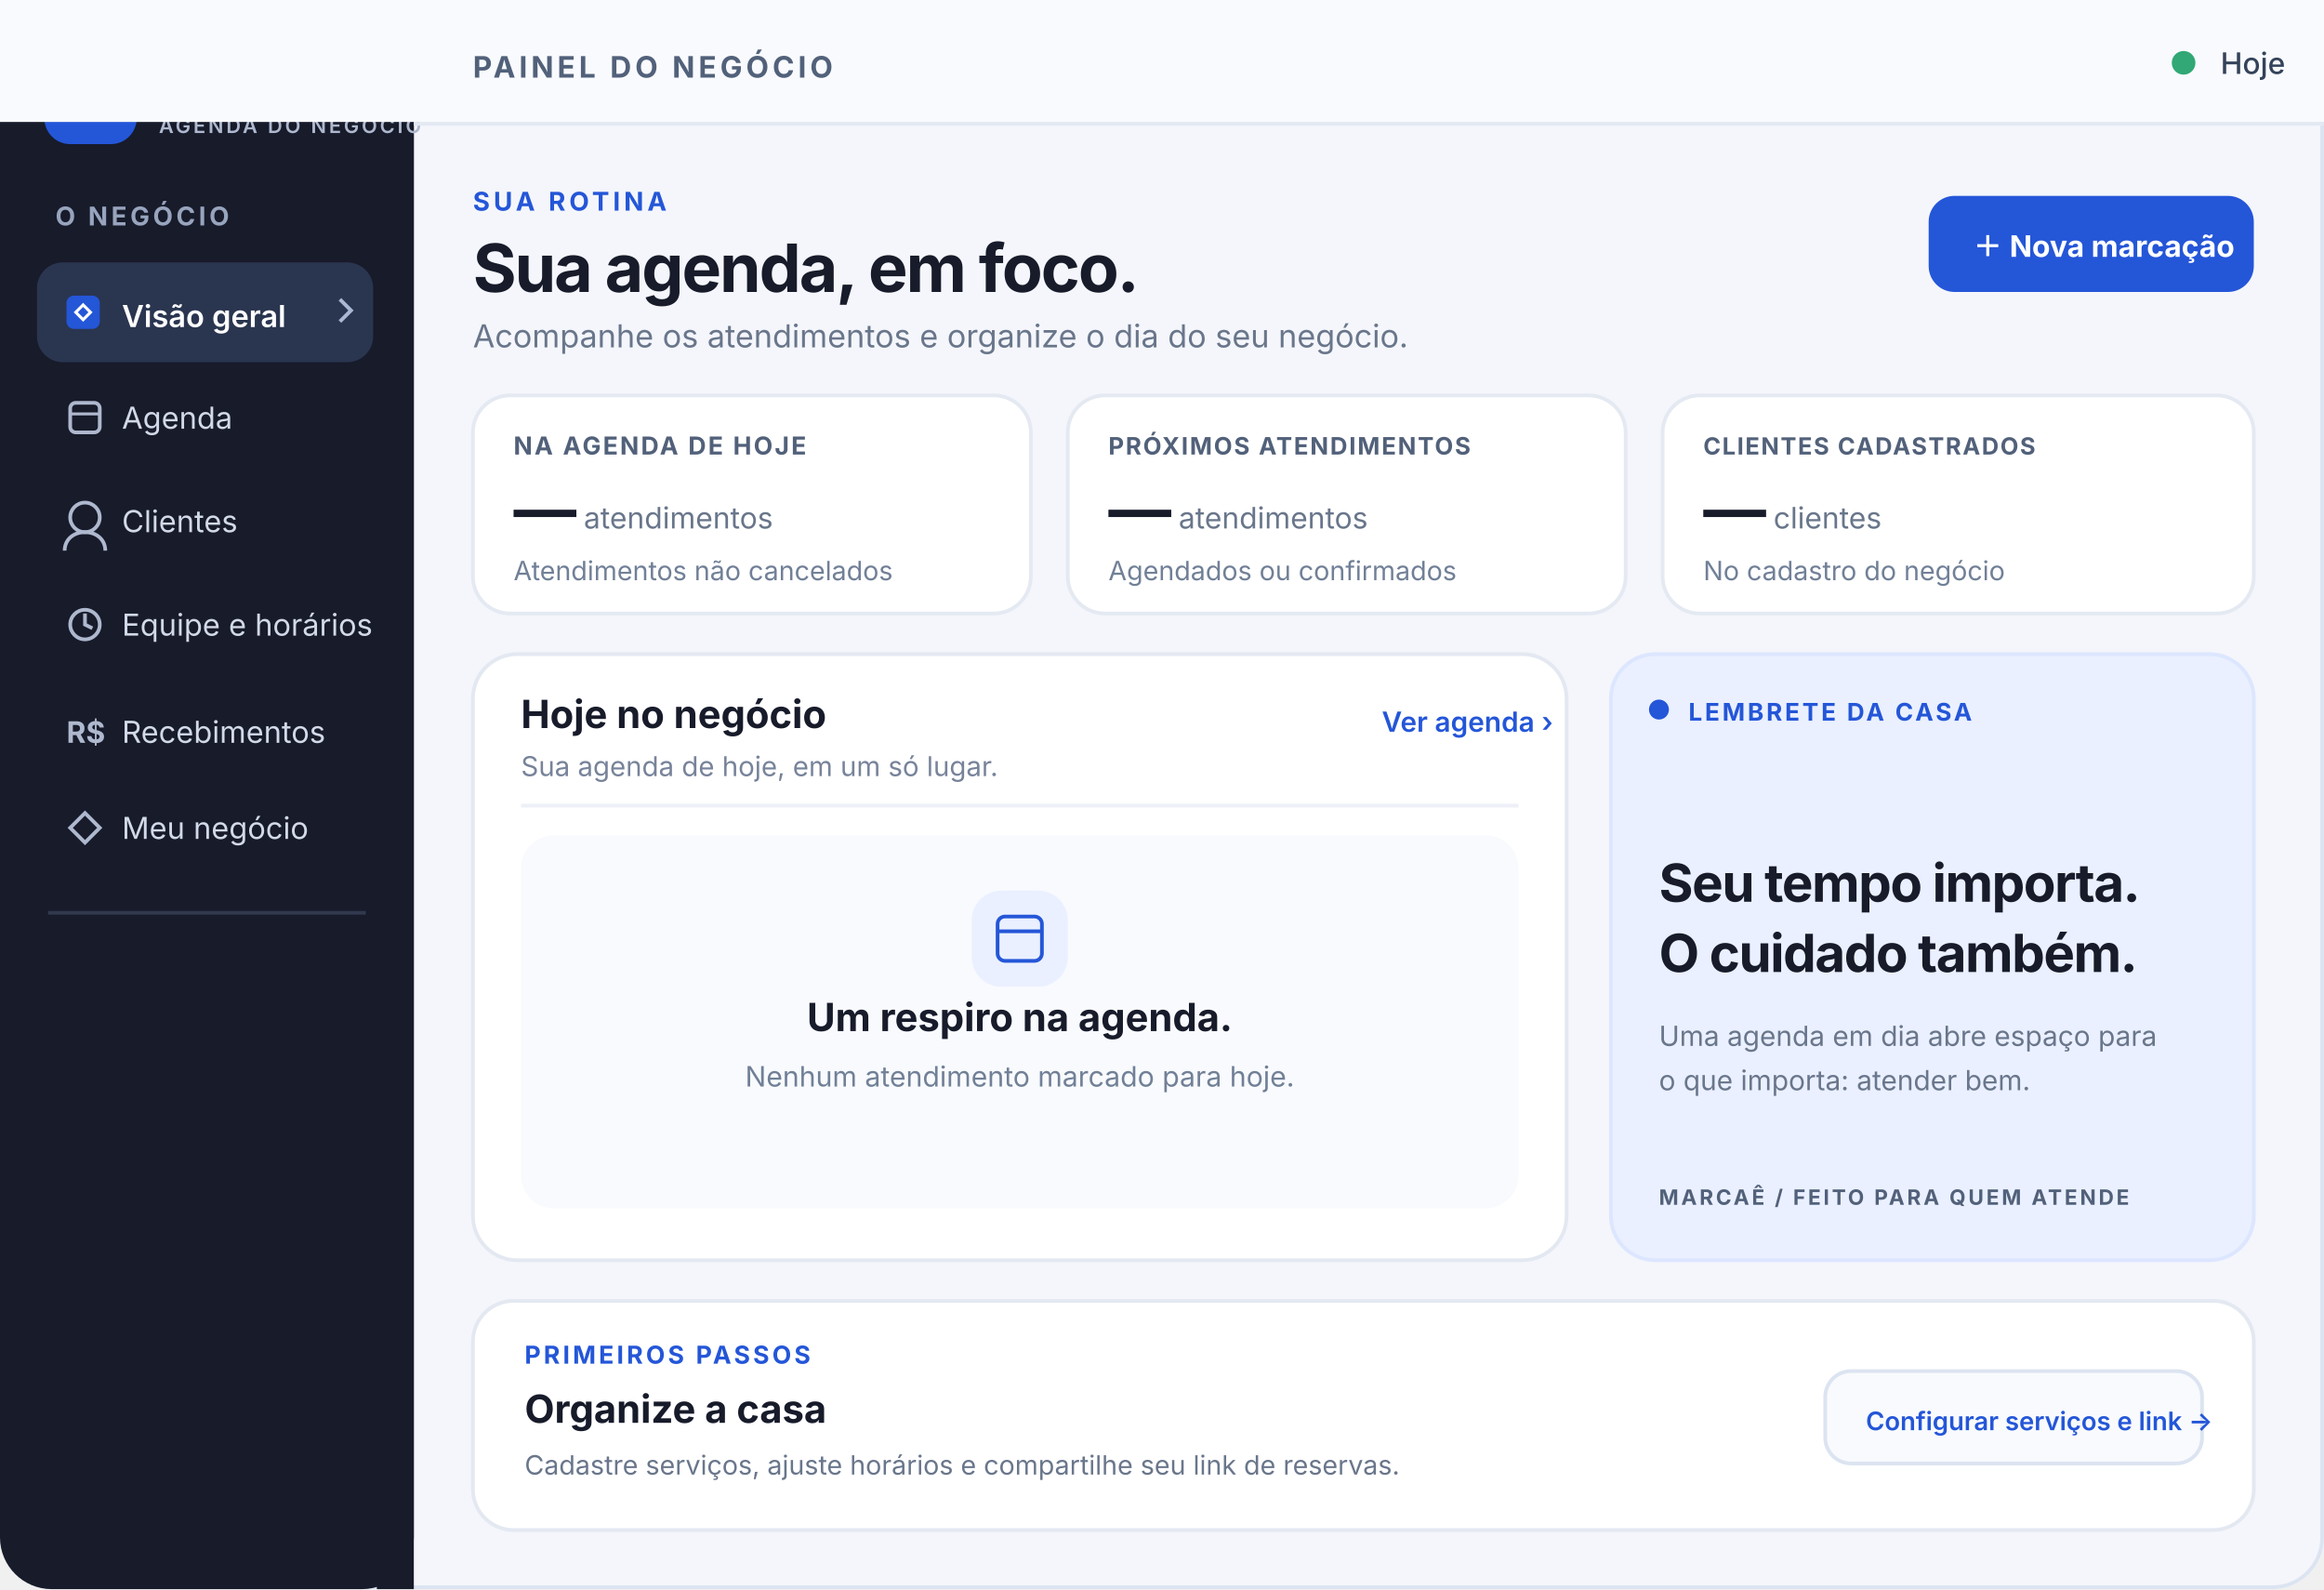
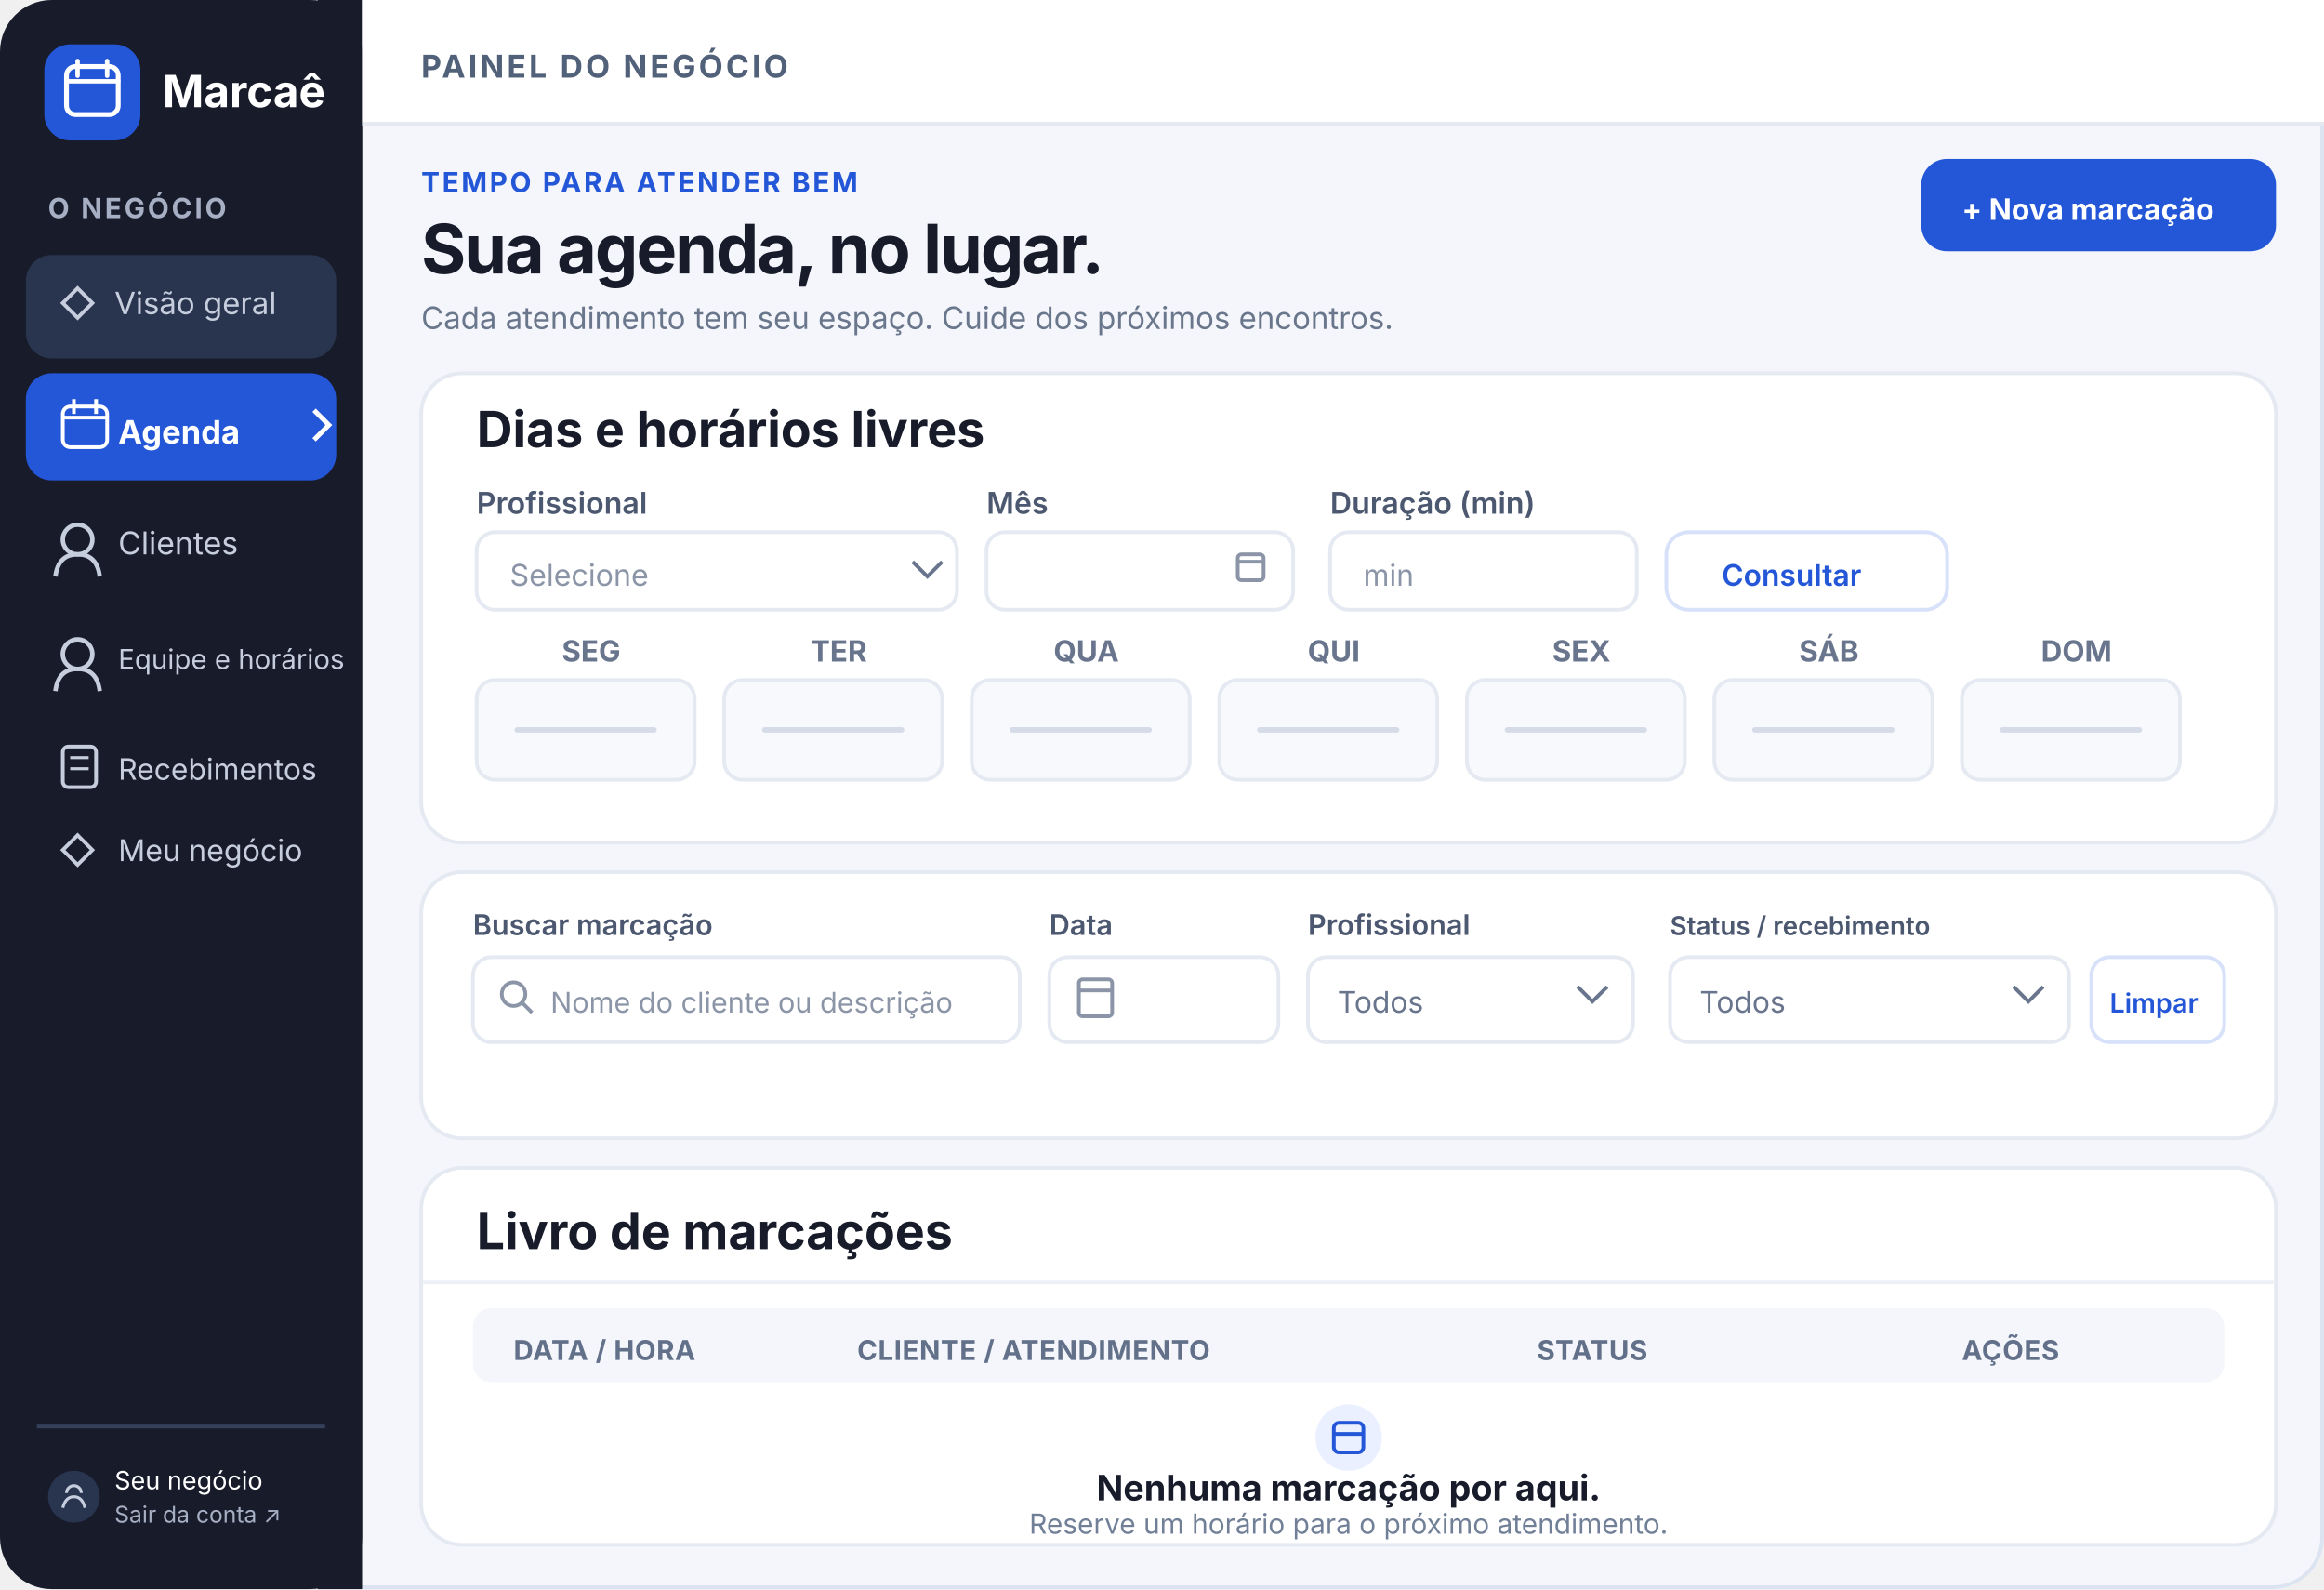
- <svg xmlns="http://www.w3.org/2000/svg" width="629" height="430" viewBox="0 0 629 430" style="width: 100%; height: 430px; flex-shrink: 0">
+ <svg xmlns="http://www.w3.org/2000/svg" width="629" height="430" viewBox="0 0 629 430" preserveAspectRatio="xMidYMid meet">
  <rect width="629" height="430" rx="14" fill="#F4F6FB" />
-   <rect x="0.5" y="0.5" width="628" height="429" rx="13.5" fill="none" stroke="#DCE4F1" />
-   <rect x="0" y="0" width="112" height="430" rx="14" fill="#171B2A" />
-   <rect x="102" y="0" width="10" height="430" fill="#171B2A" />
-   <rect x="12" y="14" width="25" height="25" rx="7" fill="#2456D8" />
-   <rect x="18" y="20" width="13" height="12" rx="2.2" fill="none" stroke="#FFFFFF" stroke-width="1.2" />
-   <line x1="18" y1="23.5" x2="31" y2="23.5" stroke="#FFFFFF" />
-   <line x1="21" y1="18.5" x2="21" y2="22" stroke="#FFFFFF" stroke-width="1.2" stroke-linecap="round" />
-   <line x1="28" y1="18.5" x2="28" y2="22" stroke="#FFFFFF" stroke-width="1.2" stroke-linecap="round" />
-   <text x="43" y="27" font-family="Inter,Arial,sans-serif" font-size="12" font-weight="700" fill="#FFFFFF">
-     Marcaê
-   </text>
-   <text x="43" y="36" font-family="Inter,Arial,sans-serif" font-size="5.5" font-weight="600" letter-spacing=".7" fill="#AEB8CE">
-     AGENDA DO NEGÓCIO
-   </text>
-   <text x="15" y="61" font-family="Inter,Arial,sans-serif" font-size="7" font-weight="700" letter-spacing=".9" fill="#98A4BD">
-     O NEGÓCIO
-   </text>
-   <rect x="10" y="71" width="91" height="27" rx="7" fill="#2A3550" />
-   <rect x="18" y="80" width="9" height="9" rx="2" fill="#2456D8" />
-   <path d="M20.5 84.5l2-2 2 2-2 2z" fill="none" stroke="#FFFFFF" stroke-width="0.8" />
-   <text x="33" y="88.5" font-family="Inter,Arial,sans-serif" font-size="8.2" font-weight="600" fill="#FFFFFF">
-     Visão geral
-   </text>
-   <path d="M92 81l3 3-3 3" fill="none" stroke="#AAB8D4" />
-   <g font-family="Inter,Arial,sans-serif" font-size="8.2">
-     <rect x="19" y="109" width="8" height="8" rx="1.5" fill="none" stroke="#AEB8CE" />
-     <line x1="19" y1="112" x2="27" y2="112" stroke="#AEB8CE" stroke-width="0.8" />
-     <text x="33" y="116" fill="#D2D9E8">
-       Agenda
-     </text>
-     <circle cx="23" cy="140" r="4" fill="none" stroke="#AEB8CE" />
-     <path d="M17.5 149c0-3 2.4-5 5.5-5s5.5 2 5.5 5" fill="none" stroke="#AEB8CE" />
-     <text x="33" y="144" fill="#D2D9E8">
-       Clientes
-     </text>
-     <circle cx="23" cy="169" r="4" fill="none" stroke="#AEB8CE" />
-     <path d="M23 166v3l2 1" fill="none" stroke="#AEB8CE" />
-     <text x="33" y="172" fill="#D2D9E8">
-       Equipe e horários
-     </text>
-     <text x="18" y="201" font-size="8" font-weight="700" fill="#AEB8CE">
-       R$
-     </text>
-     <text x="33" y="201" fill="#D2D9E8">
-       Recebimentos
-     </text>
-     <path d="M23 220l4 4-4 4-4-4z" fill="none" stroke="#AEB8CE" />
-     <text x="33" y="227" fill="#D2D9E8">
-       Meu negócio
-     </text>
+   <rect x=".5" y=".5" width="628" height="429" rx="13.5" fill="none" stroke="#DCE4F1" />
+   <rect width="98" height="430" rx="14" fill="#171B2A" />
+   <rect x="86" width="12" height="430" fill="#171B2A" />
+   <rect x="12" y="12" width="26" height="26" rx="7" fill="#2456D8" />
+   <rect x="18" y="18" width="14" height="13" rx="2.4" fill="none" stroke="#fff" stroke-width="1.3" />
+   <path d="M18 22h14M21 16.5v4M29 16.5v4" fill="none" stroke="#fff" stroke-width="1.2" stroke-linecap="round" />
+   <text x="44" y="29" font-family="Inter,Arial,sans-serif" font-size="12" font-weight="700" fill="#fff">Marcaê</text>
+   <text x="13" y="59" font-family="Inter,Arial,sans-serif" font-size="7.5" font-weight="700" letter-spacing=".7" fill="#A6AFC3">O NEGÓCIO</text>
+   <rect x="7" y="69" width="84" height="28" rx="7" fill="#29344F" />
+   <path d="M17 82l4-4 4 4-4 4z" fill="none" stroke="#C6CDDD" />
+   <text x="31" y="85" font-family="Inter,Arial,sans-serif" font-size="8.3" fill="#C6CDDD">Visão geral</text>
+   <rect x="7" y="101" width="84" height="29" rx="7" fill="#2456D8" />
+   <rect x="17" y="110" width="12" height="11" rx="2" fill="none" stroke="#fff" />
+   <path d="M17 113h12M20 108v4M26 108v4" fill="none" stroke="#fff" />
+   <text x="32" y="120" font-family="Inter,Arial,sans-serif" font-size="8.7" font-weight="700" fill="#fff">Agenda</text>
+   <path d="M85 111l4 4-4 4" fill="none" stroke="#fff" stroke-width="1.3" />
+   <circle cx="21" cy="146" r="4" fill="none" stroke="#C6CDDD" stroke-width="1.2" />
+   <path d="M15 156c.5-4 2.5-6 6-6s5.5 2 6 6" fill="none" stroke="#C6CDDD" stroke-width="1.2" />
+   <text x="32" y="150" font-family="Inter,Arial,sans-serif" font-size="8.5" fill="#C6CDDD">Clientes</text>
+   <circle cx="21" cy="177" r="4" fill="none" stroke="#C6CDDD" stroke-width="1.2" />
+   <path d="M15 187c.5-4 2.5-6 6-6s5.5 2 6 6" fill="none" stroke="#C6CDDD" stroke-width="1.2" />
+   <text x="32" y="181" font-family="Inter,Arial,sans-serif" font-size="7.4" fill="#C6CDDD">Equipe e horários</text>
+   <rect x="17" y="202" width="9" height="11" rx="1.5" fill="none" stroke="#C6CDDD" />
+   <path d="M19 205h5M19 208h5" stroke="#C6CDDD" stroke-width=".8" />
+   <text x="32" y="211" font-family="Inter,Arial,sans-serif" font-size="8" fill="#C6CDDD">Recebimentos</text>
+   <path d="M21 226l4 4-4 4-4-4z" fill="none" stroke="#C6CDDD" />
+   <text x="32" y="233" font-family="Inter,Arial,sans-serif" font-size="8.1" fill="#C6CDDD">Meu negócio</text>
+   <line x1="10" y1="386" x2="88" y2="386" stroke="#35405B" />
+   <circle cx="20" cy="405" r="7" fill="#29344F" />
+   <path d="M18 404a2 2 0 1 1 4 0m-5 4c.5-2 1.5-3 3-3s2.5 1 3 3" fill="none" stroke="#C6CDDD" stroke-width=".8" />
+   <text x="31" y="403" font-family="Inter,Arial,sans-serif" font-size="6.8" fill="#fff">Seu negócio</text>
+   <text x="31" y="412" font-family="Inter,Arial,sans-serif" font-size="6.2" fill="#A6AFC3">Sair da conta ↗</text>
+   <rect x="98" width="531" height="33" fill="#fff" />
+   <line x1="98" y1="33.5" x2="629" y2="33.5" stroke="#E5E9F1" />
+   <text x="114" y="21" font-family="Inter,Arial,sans-serif" font-size="8.5" font-weight="700" letter-spacing=".8" fill="#52617A">PAINEL DO NEGÓCIO</text>
+   <text x="114" y="52" font-family="Inter,Arial,sans-serif" font-size="7.5" font-weight="700" letter-spacing=".65" fill="#2456D8">TEMPO PARA ATENDER BEM</text>
+   <text x="114" y="74" font-family="Inter,Arial,sans-serif" font-size="18.5" font-weight="700" letter-spacing="-.5" fill="#171B2A">Sua agenda, no lugar.</text>
+   <text x="114" y="89" font-family="Inter,Arial,sans-serif" font-size="8.3" fill="#69768B">Cada atendimento tem seu espaço. Cuide dos próximos encontros.</text>
+   <rect x="520" y="43" width="96" height="25" rx="7" fill="#2456D8" />
+   <text x="531" y="59.5" font-family="Inter,Arial,sans-serif" font-size="8" font-weight="700" fill="#fff">+ Nova marcação</text>
+   <rect x="114" y="101" width="502" height="127" rx="11" fill="#fff" stroke="#E5E9F1" />
+   <text x="129" y="121" font-family="Inter,Arial,sans-serif" font-size="13.5" font-weight="700" fill="#171B2A">Dias e horários livres</text>
+   <g font-family="Inter,Arial,sans-serif" font-size="8.1" font-weight="600" fill="#4C5870">
+     <text x="129" y="139">Profissional</text>
+     <text x="267" y="139">Mês</text>
+     <text x="360" y="139">Duração (min)</text>
  </g>
-   <line x1="13" y1="247" x2="99" y2="247" stroke="#30394E" />
-   <rect x="0" y="0" width="629" height="33" fill="#F8FAFD" style="translate: 112px 0px" />
-   <line x1="112" y1="33.5" x2="629" y2="33.5" stroke="#E3E9F2" />
-   <text x="128" y="21" font-family="Inter,Arial,sans-serif" font-size="8" font-weight="700" letter-spacing="1" fill="#52617A">
-     PAINEL DO NEGÓCIO
-   </text>
-   <circle cx="591" cy="17" r="3.2" fill="#31A875" />
-   <text x="601" y="20" font-family="Inter,Arial,sans-serif" font-size="8" font-weight="500" fill="#34425A">
-     Hoje
-   </text>
-   <text x="128" y="57" font-family="Inter,Arial,sans-serif" font-size="7" font-weight="700" letter-spacing="1" fill="#2456D8">
-     SUA ROTINA
-   </text>
-   <text x="128" y="79" font-family="Inter,Arial,sans-serif" font-size="18" font-weight="750" letter-spacing="-.5" fill="#171B2A">
-     Sua agenda, em foco.
-   </text>
-   <text x="128" y="94" font-family="Inter,Arial,sans-serif" font-size="8.6" fill="#69768B">
-     Acompanhe os atendimentos e organize o dia do seu negócio.
-   </text>
-   <rect x="522" y="53" width="88" height="26" rx="7" fill="#2456D8" />
-   <text x="534" y="69.5" font-family="Inter,Arial,sans-serif" font-size="8" font-weight="650" fill="#FFFFFF">
-     ＋ Nova marcação
-   </text>
-   <g>
-     <rect x="128" y="107" width="151" height="59" rx="10" fill="#FFFFFF" stroke="#E4E9F2" />
-     <rect x="289" y="107" width="151" height="59" rx="10" fill="#FFFFFF" stroke="#E4E9F2" />
-     <rect x="450" y="107" width="160" height="59" rx="10" fill="#FFFFFF" stroke="#E4E9F2" />
-     <text x="139" y="123" font-family="Inter,Arial,sans-serif" font-size="6.7" font-weight="700" letter-spacing=".55" fill="#52617A">
-       NA AGENDA DE HOJE
-     </text>
-     <text x="139" y="144" font-family="Inter,Arial,sans-serif" font-size="17" font-weight="700" fill="#171B2A">
-       —
-     </text>
-     <text x="158" y="143" font-family="Inter,Arial,sans-serif" font-size="8" fill="#69768B">
-       atendimentos
-     </text>
-     <text x="139" y="157" font-family="Inter,Arial,sans-serif" font-size="7.2" fill="#718097">
-       Atendimentos não cancelados
-     </text>
-     <text x="300" y="123" font-family="Inter,Arial,sans-serif" font-size="6.5" font-weight="700" letter-spacing=".45" fill="#52617A">
-       PRÓXIMOS ATENDIMENTOS
-     </text>
-     <text x="300" y="144" font-family="Inter,Arial,sans-serif" font-size="17" font-weight="700" fill="#171B2A">
-       —
-     </text>
-     <text x="319" y="143" font-family="Inter,Arial,sans-serif" font-size="8" fill="#69768B">
-       atendimentos
-     </text>
-     <text x="300" y="157" font-family="Inter,Arial,sans-serif" font-size="7.2" fill="#718097">
-       Agendados ou confirmados
-     </text>
-     <text x="461" y="123" font-family="Inter,Arial,sans-serif" font-size="6.4" font-weight="700" letter-spacing=".4" fill="#52617A">
-       CLIENTES CADASTRADOS
-     </text>
-     <text x="461" y="144" font-family="Inter,Arial,sans-serif" font-size="17" font-weight="700" fill="#171B2A">
-       —
-     </text>
-     <text x="480" y="143" font-family="Inter,Arial,sans-serif" font-size="8" fill="#69768B">
-       clientes
-     </text>
-     <text x="461" y="157" font-family="Inter,Arial,sans-serif" font-size="7.2" fill="#718097">
-       No cadastro do negócio
-     </text>
+   <rect x="129" y="144" width="130" height="21" rx="5" fill="#fff" stroke="#E5E9F1" />
+   <text x="138" y="158.5" font-family="Inter,Arial,sans-serif" font-size="8.1" fill="#8B95A7">Selecione</text>
+   <path d="M247 152l4 4 4-4" fill="none" stroke="#68758D" />
+   <rect x="267" y="144" width="83" height="21" rx="5" fill="#fff" stroke="#E5E9F1" />
+   <rect x="335" y="150" width="7" height="7" rx="1" fill="none" stroke="#8B95A7" />
+   <path d="M335 152h7" stroke="#8B95A7" />
+   <rect x="360" y="144" width="83" height="21" rx="5" fill="#fff" stroke="#E5E9F1" />
+   <text x="369" y="158.5" font-family="Inter,Arial,sans-serif" font-size="8" fill="#8B95A7">min</text>
+   <rect x="451" y="144" width="76" height="21" rx="6" fill="#fff" stroke="#D7E2FA" />
+   <text x="466" y="158.5" font-family="Inter,Arial,sans-serif" font-size="8" font-weight="600" fill="#2456D8">Consultar</text>
+   <g font-family="Inter,Arial,sans-serif" font-size="7.9" font-weight="700" fill="#68758D" text-anchor="middle">
+     <text x="160" y="179">SEG</text>
+     <text x="227" y="179">TER</text>
+     <text x="294" y="179">QUA</text>
+     <text x="361" y="179">QUI</text>
+     <text x="428" y="179">SEX</text>
+     <text x="495" y="179">SÁB</text>
+     <text x="562" y="179">DOM</text>
  </g>
-   <rect x="128" y="177" width="296" height="164" rx="12" fill="#FFFFFF" stroke="#E3E8F1" />
-   <text x="141" y="197" font-family="Inter,Arial,sans-serif" font-size="10.5" font-weight="700" fill="#171B2A">
-     Hoje no negócio
-   </text>
-   <text x="141" y="210" font-family="Inter,Arial,sans-serif" font-size="7.4" fill="#77839A">
-     Sua agenda de hoje, em um só lugar.
-   </text>
-   <text x="374" y="198" font-family="Inter,Arial,sans-serif" font-size="7.5" font-weight="600" fill="#2456D8">
-     Ver agenda ›
-   </text>
-   <line x1="141" y1="218" x2="411" y2="218" stroke="#EDF0F6" />
-   <rect x="141" y="226" width="270" height="101" rx="9" fill="#F8FAFD" />
-   <rect x="263" y="241" width="26" height="26" rx="8" fill="#EAF0FF" />
-   <rect x="270" y="248" width="12" height="12" rx="2" fill="none" stroke="#2456D8" />
-   <line x1="270" y1="252" x2="282" y2="252" stroke="#2456D8" />
-   <text x="276" y="279" text-anchor="middle" font-family="Inter,Arial,sans-serif" font-size="10.5" font-weight="650" fill="#171B2A">
-     Um respiro na agenda.
-   </text>
-   <text x="276" y="294" text-anchor="middle" font-family="Inter,Arial,sans-serif" font-size="7.6" fill="#718097">
-     Nenhum atendimento marcado para hoje.
-   </text>
-   <rect x="436" y="177" width="174" height="164" rx="12" fill="#EAF0FF" stroke="#DCE6FF" />
-   <circle cx="449" cy="192" r="2.7" fill="#2456D8" />
-   <text x="457" y="195" font-family="Inter,Arial,sans-serif" font-size="6.6" font-weight="700" letter-spacing=".7" fill="#2456D8">
-     LEMBRETE DA CASA
-   </text>
-   <text x="449" y="244" font-family="Inter,Arial,sans-serif" font-size="14.2" font-weight="750" letter-spacing="-.35" fill="#171B2A">
-     Seu tempo importa.
-   </text>
-   <text x="449" y="263" font-family="Inter,Arial,sans-serif" font-size="14.2" font-weight="750" letter-spacing="-.35" fill="#171B2A">
-     O cuidado também.
-   </text>
-   <text x="449" y="283" font-family="Inter,Arial,sans-serif" font-size="7.5" fill="#69768B">
-     Uma agenda em dia abre espaço para
-   </text>
-   <text x="449" y="295" font-family="Inter,Arial,sans-serif" font-size="7.5" fill="#69768B">
-     o que importa: atender bem.
-   </text>
-   <text x="449" y="326" font-family="Inter,Arial,sans-serif" font-size="5.7" font-weight="700" letter-spacing=".7" fill="#52617A">
-     MARCAÊ / FEITO PARA QUEM ATENDE
-   </text>
-   <rect x="128" y="352" width="482" height="62" rx="11" fill="#FFFFFF" stroke="#E3E8F1" />
-   <text x="142" y="369" font-family="Inter,Arial,sans-serif" font-size="6.7" font-weight="700" letter-spacing=".8" fill="#2456D8">
-     PRIMEIROS PASSOS
-   </text>
-   <text x="142" y="385" font-family="Inter,Arial,sans-serif" font-size="10.5" font-weight="700" fill="#171B2A">
-     Organize a casa
-   </text>
-   <text x="142" y="399" font-family="Inter,Arial,sans-serif" font-size="7.2" fill="#69768B">
-     Cadastre serviços, ajuste horários e compartilhe seu link de reservas.
-   </text>
-   <rect x="494" y="371" width="102" height="25" rx="7" fill="#F8FAFD" stroke="#DCE4F1" />
-   <text x="505" y="387" font-family="Inter,Arial,sans-serif" font-size="6.9" font-weight="600" fill="#2456D8">
-     Configurar serviços e link →
-   </text>
+   <g fill="#F8F9FC" stroke="#E5E9F1">
+     <rect x="129" y="184" width="59" height="27" rx="5" />
+     <rect x="196" y="184" width="59" height="27" rx="5" />
+     <rect x="263" y="184" width="59" height="27" rx="5" />
+     <rect x="330" y="184" width="59" height="27" rx="5" />
+     <rect x="397" y="184" width="59" height="27" rx="5" />
+     <rect x="464" y="184" width="59" height="27" rx="5" />
+     <rect x="531" y="184" width="59" height="27" rx="5" />
+   </g>
+   <g stroke="#D5DCE8" stroke-width="1.5" stroke-linecap="round">
+     <line x1="140" y1="197.5" x2="177" y2="197.5" />
+     <line x1="207" y1="197.5" x2="244" y2="197.5" />
+     <line x1="274" y1="197.5" x2="311" y2="197.5" />
+     <line x1="341" y1="197.5" x2="378" y2="197.5" />
+     <line x1="408" y1="197.5" x2="445" y2="197.5" />
+     <line x1="475" y1="197.5" x2="512" y2="197.5" />
+     <line x1="542" y1="197.5" x2="579" y2="197.5" />
+   </g>
+   <rect x="114" y="236" width="502" height="72" rx="11" fill="#fff" stroke="#E5E9F1" />
+   <g font-family="Inter,Arial,sans-serif" font-size="7.7" font-weight="600" fill="#4C5870">
+     <text x="128" y="253">Buscar marcação</text>
+     <text x="284" y="253">Data</text>
+     <text x="354" y="253">Profissional</text>
+     <text x="452" y="253" font-size="7">Status / recebimento</text>
+   </g>
+   <rect x="128" y="259" width="148" height="23" rx="5" fill="#fff" stroke="#E5E9F1" />
+   <circle cx="139" cy="269" r="3.2" fill="none" stroke="#8B95A7" />
+   <line x1="141.4" y1="271.4" x2="144" y2="274" stroke="#8B95A7" />
+   <text x="149" y="274" font-family="Inter,Arial,sans-serif" font-size="7.7" fill="#8B95A7">Nome do cliente ou descrição</text>
+   <rect x="284" y="259" width="62" height="23" rx="5" fill="#fff" stroke="#E5E9F1" />
+   <rect x="292" y="265" width="9" height="10" rx="1" fill="none" stroke="#8B95A7" />
+   <path d="M292 268h9" stroke="#8B95A7" />
+   <rect x="354" y="259" width="88" height="23" rx="5" fill="#fff" stroke="#E5E9F1" />
+   <text x="362" y="274" font-family="Inter,Arial,sans-serif" font-size="8" fill="#68758D">Todos</text>
+   <path d="M427 267l4 4 4-4" fill="none" stroke="#68758D" />
+   <rect x="452" y="259" width="108" height="23" rx="5" fill="#fff" stroke="#E5E9F1" />
+   <text x="460" y="274" font-family="Inter,Arial,sans-serif" font-size="8" fill="#68758D">Todos</text>
+   <path d="M545 267l4 4 4-4" fill="none" stroke="#68758D" />
+   <rect x="566" y="259" width="36" height="23" rx="5" fill="#fff" stroke="#D7E2FA" />
+   <text x="571" y="274" font-family="Inter,Arial,sans-serif" font-size="7.2" font-weight="600" fill="#2456D8">Limpar</text>
+   <rect x="114" y="316" width="502" height="102" rx="11" fill="#fff" stroke="#E5E9F1" />
+   <text x="129" y="338" font-family="Inter,Arial,sans-serif" font-size="13.5" font-weight="700" fill="#171B2A">Livro de marcações</text>
+   <line x1="114.5" y1="347" x2="615.5" y2="347" stroke="#EDF0F6" />
+   <rect x="128" y="354" width="474" height="20" rx="5" fill="#F4F6FB" />
+   <g font-family="Inter,Arial,sans-serif" font-size="7.4" font-weight="700" letter-spacing=".15" fill="#627089">
+     <text x="139" y="368">DATA / HORA</text>
+     <text x="232" y="368">CLIENTE / ATENDIMENTO</text>
+     <text x="416" y="368">STATUS</text>
+     <text x="531" y="368">AÇÕES</text>
+   </g>
+   <circle cx="365" cy="389" r="9" fill="#EAF0FF" />
+   <rect x="361" y="385" width="8" height="8" rx="1.4" fill="none" stroke="#2456D8" />
+   <path d="M361 388h8" stroke="#2456D8" />
+   <text x="365" y="406" text-anchor="middle" font-family="Inter,Arial,sans-serif" font-size="9.5" font-weight="700" fill="#171B2A">Nenhuma marcação por aqui.</text>
+   <text x="365" y="415" text-anchor="middle" font-family="Inter,Arial,sans-serif" font-size="7.5" fill="#718097">Reserve um horário para o próximo atendimento.</text>
</svg>
